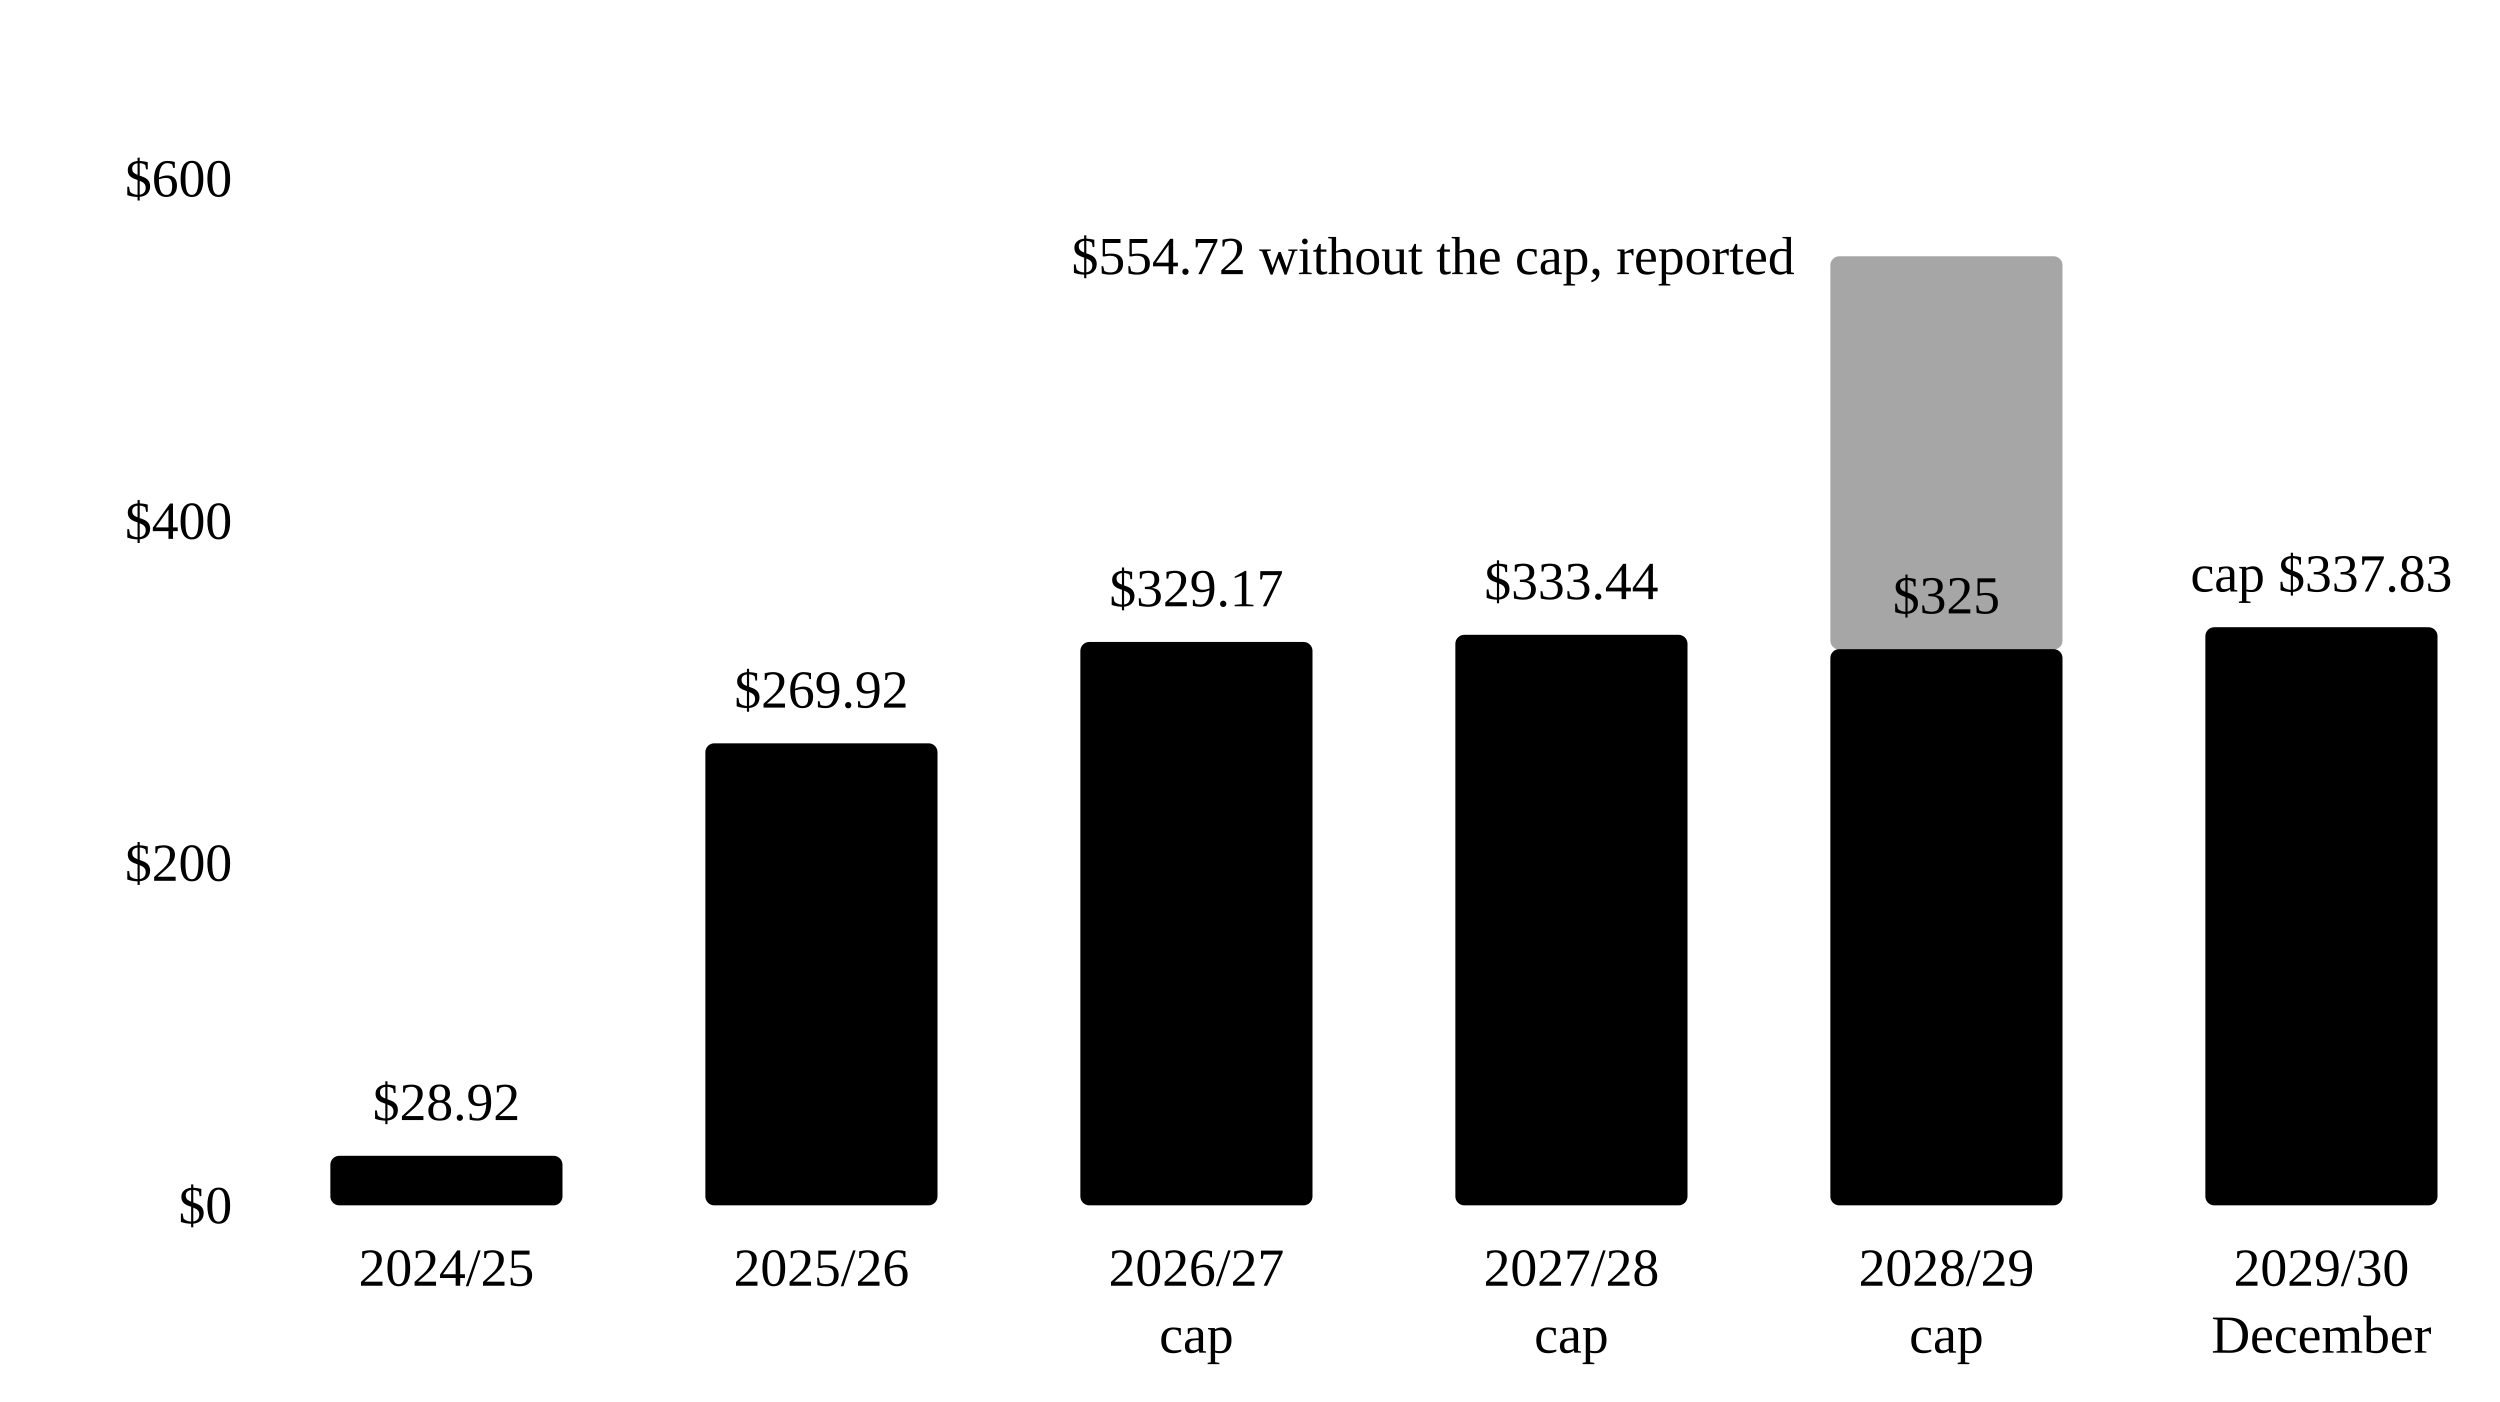
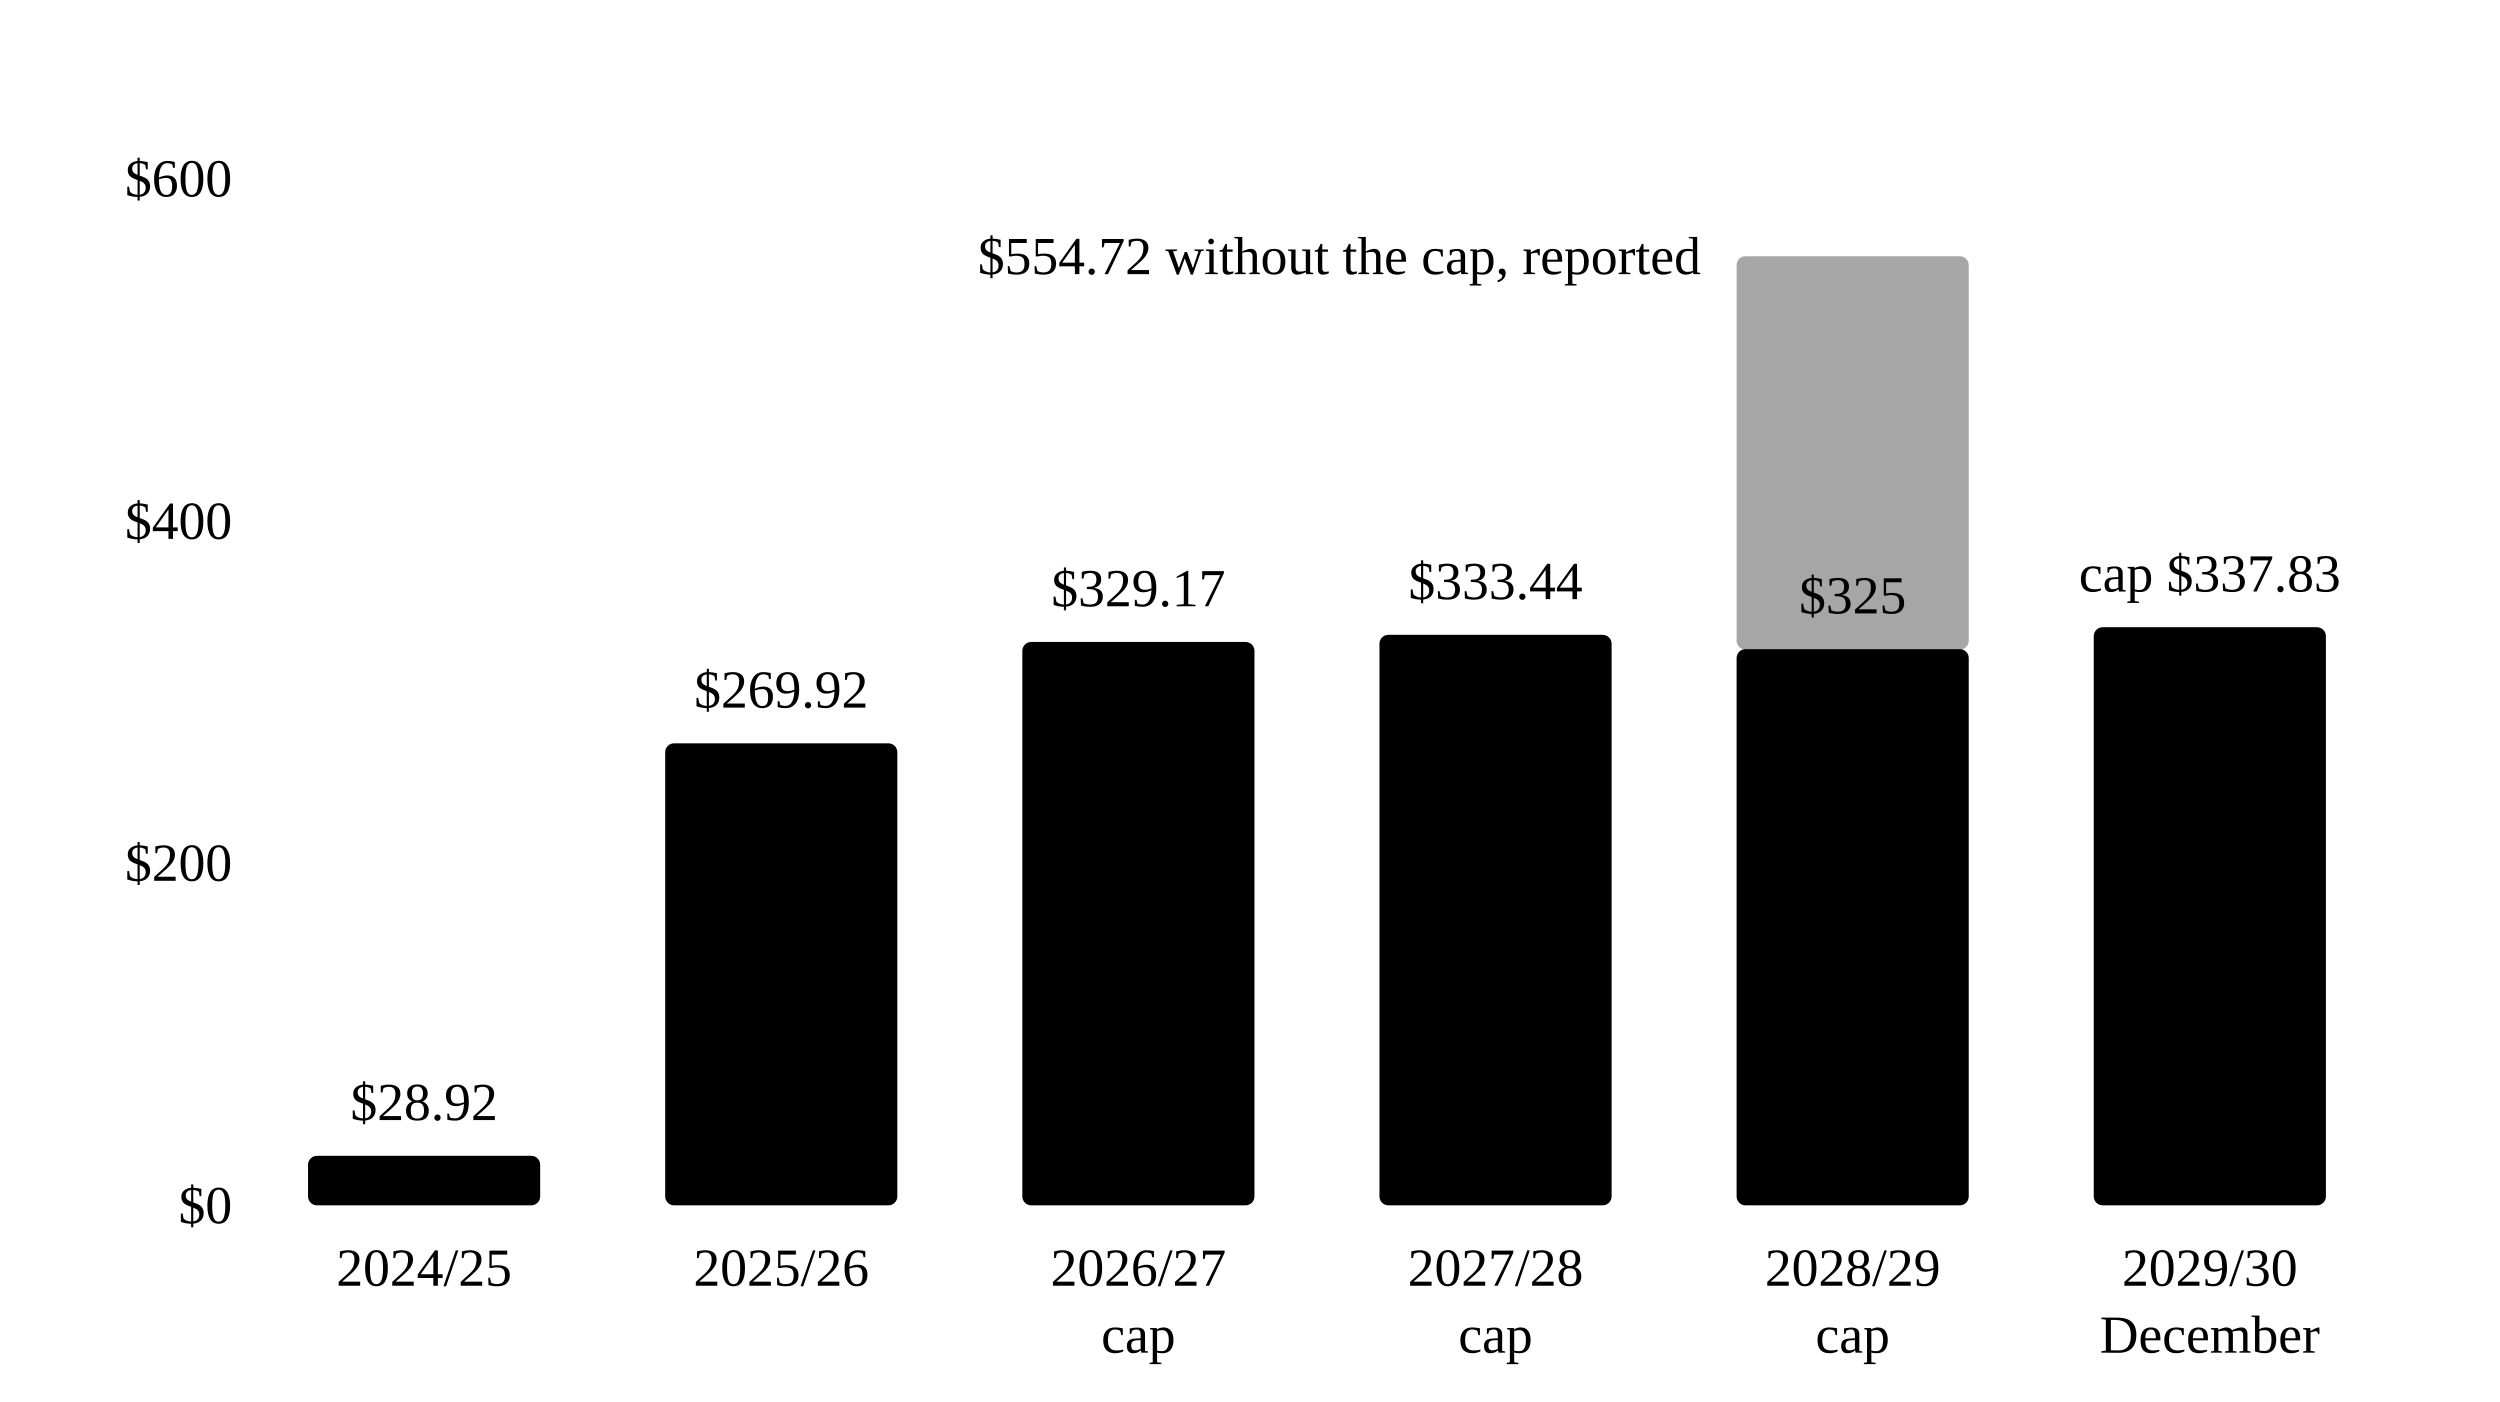
<svg viewBox="0 0 560 314" role="img" aria-label="Bar chart of PJM capacity auction prices in dollars per megawatt-day, by delivery year: 28.92 for 2024/25; 269.92 for 2025/26; then the cap three times running, 329.17 for 2026/27, 333.44 for 2027/28 and 325 for 2028/29. Without the cap the 2028/29 auction would have cleared at about 554.72, as reported from PJM. The auction for 2029/30, held in December 2026, has a cap of 337.83.">
  <g class="c-grid">
    <line x1="60" y1="231.7" x2="540" y2="231.7" />
    <line x1="60" y1="193.3" x2="540" y2="193.3" />
    <line x1="60" y1="155.0" x2="540" y2="155.0" />
    <line x1="60" y1="116.7" x2="540" y2="116.7" />
    <line x1="60" y1="78.3" x2="540" y2="78.3" />
    <line x1="60" y1="40.0" x2="540" y2="40.0" />
  </g>
  <g class="c-axis">
    <text x="52" y="274.0" text-anchor="end">$0</text>
    <text x="52" y="197.3" text-anchor="end">$200</text>
    <text x="52" y="120.7" text-anchor="end">$400</text>
    <text x="52" y="44.0" text-anchor="end">$600</text>
  </g>
-   <rect class="c-bar c-mute" x="74" y="258.9" width="52" height="11.1" rx="2" />
-   <text class="c-lab c-s2t" x="100" y="250.9" text-anchor="middle">$28.92</text>
-   <text class="c-box-t" x="100" y="288" text-anchor="middle">2024/25</text>
-   <rect class="c-bar c-mute" x="158" y="166.5" width="52" height="103.5" rx="2" />
-   <text class="c-lab c-s2t" x="184" y="158.5" text-anchor="middle">$269.92</text>
-   <text class="c-box-t" x="184" y="288" text-anchor="middle">2025/26</text>
-   <rect class="c-bar" x="242" y="143.8" width="52" height="126.2" rx="2" />
-   <text class="c-lab c-s2t" x="268" y="135.8" text-anchor="middle">$329.17</text>
-   <text class="c-box-t" x="268" y="288" text-anchor="middle">2026/27</text>
-   <text class="c-note" x="268" y="303" text-anchor="middle">cap</text>
-   <rect class="c-bar" x="326" y="142.2" width="52" height="127.8" rx="2" />
-   <text class="c-lab c-s2t" x="352" y="134.2" text-anchor="middle">$333.44</text>
-   <text class="c-box-t" x="352" y="288" text-anchor="middle">2027/28</text>
-   <text class="c-note" x="352" y="303" text-anchor="middle">cap</text>
-   <rect class="c-bar" x="410" y="145.4" width="52" height="124.6" rx="2" />
-   <text class="c-lab c-s2t" x="436" y="137.4" text-anchor="middle">$325</text>
-   <text class="c-box-t" x="436" y="288" text-anchor="middle">2028/29</text>
-   <text class="c-note" x="436" y="303" text-anchor="middle">cap</text>
-   <rect class="c-zone" x="494" y="140.5" width="52" height="129.5" rx="2" />
-   <line class="c-today" x1="490" y1="140.5" x2="550" y2="140.5" />
-   <text class="c-lab c-s2t" x="520" y="132.5" text-anchor="middle">cap $337.83</text>
-   <text class="c-box-t" x="520" y="288" text-anchor="middle">2029/30</text>
-   <text class="c-note" x="520" y="303" text-anchor="middle">December</text>
-   <rect class="c-bar c-mute" x="410" y="57.4" width="52" height="88.1" rx="2" style="opacity:.35" />
-   <text class="c-note" x="402" y="61.4" text-anchor="end">$554.72 without the cap, reported</text>
+   <rect class="c-bar c-mute" x="69" y="258.9" width="52" height="11.1" rx="2" />
+   <text class="c-lab c-s2t" x="95" y="250.9" text-anchor="middle">$28.92</text>
+   <text class="c-box-t" x="95" y="288" text-anchor="middle">2024/25</text>
+   <rect class="c-bar c-mute" x="149" y="166.5" width="52" height="103.5" rx="2" />
+   <text class="c-lab c-s2t" x="175" y="158.5" text-anchor="middle">$269.92</text>
+   <text class="c-box-t" x="175" y="288" text-anchor="middle">2025/26</text>
+   <rect class="c-bar" x="229" y="143.8" width="52" height="126.2" rx="2" />
+   <text class="c-lab c-s2t" x="255" y="135.8" text-anchor="middle">$329.17</text>
+   <text class="c-box-t" x="255" y="288" text-anchor="middle">2026/27</text>
+   <text class="c-note" x="255" y="303" text-anchor="middle">cap</text>
+   <rect class="c-bar" x="309" y="142.2" width="52" height="127.8" rx="2" />
+   <text class="c-lab c-s2t" x="335" y="134.2" text-anchor="middle">$333.44</text>
+   <text class="c-box-t" x="335" y="288" text-anchor="middle">2027/28</text>
+   <text class="c-note" x="335" y="303" text-anchor="middle">cap</text>
+   <rect class="c-bar" x="389" y="145.4" width="52" height="124.6" rx="2" />
+   <text class="c-lab c-s2t" x="415" y="137.4" text-anchor="middle">$325</text>
+   <text class="c-box-t" x="415" y="288" text-anchor="middle">2028/29</text>
+   <text class="c-note" x="415" y="303" text-anchor="middle">cap</text>
+   <rect class="c-zone" x="469" y="140.5" width="52" height="129.5" rx="2" />
+   <line class="c-today" x1="465" y1="140.5" x2="525" y2="140.5" />
+   <text class="c-lab c-s2t" x="495" y="132.5" text-anchor="middle">cap $337.83</text>
+   <text class="c-box-t" x="495" y="288" text-anchor="middle">2029/30</text>
+   <text class="c-note" x="495" y="303" text-anchor="middle">December</text>
+   <rect class="c-bar c-mute" x="389" y="57.4" width="52" height="88.1" rx="2" style="opacity:.35" />
+   <text class="c-note" x="381" y="61.4" text-anchor="end">$554.72 without the cap, reported</text>
  <line class="c-base" x1="60" y1="270" x2="540" y2="270" />
</svg>
